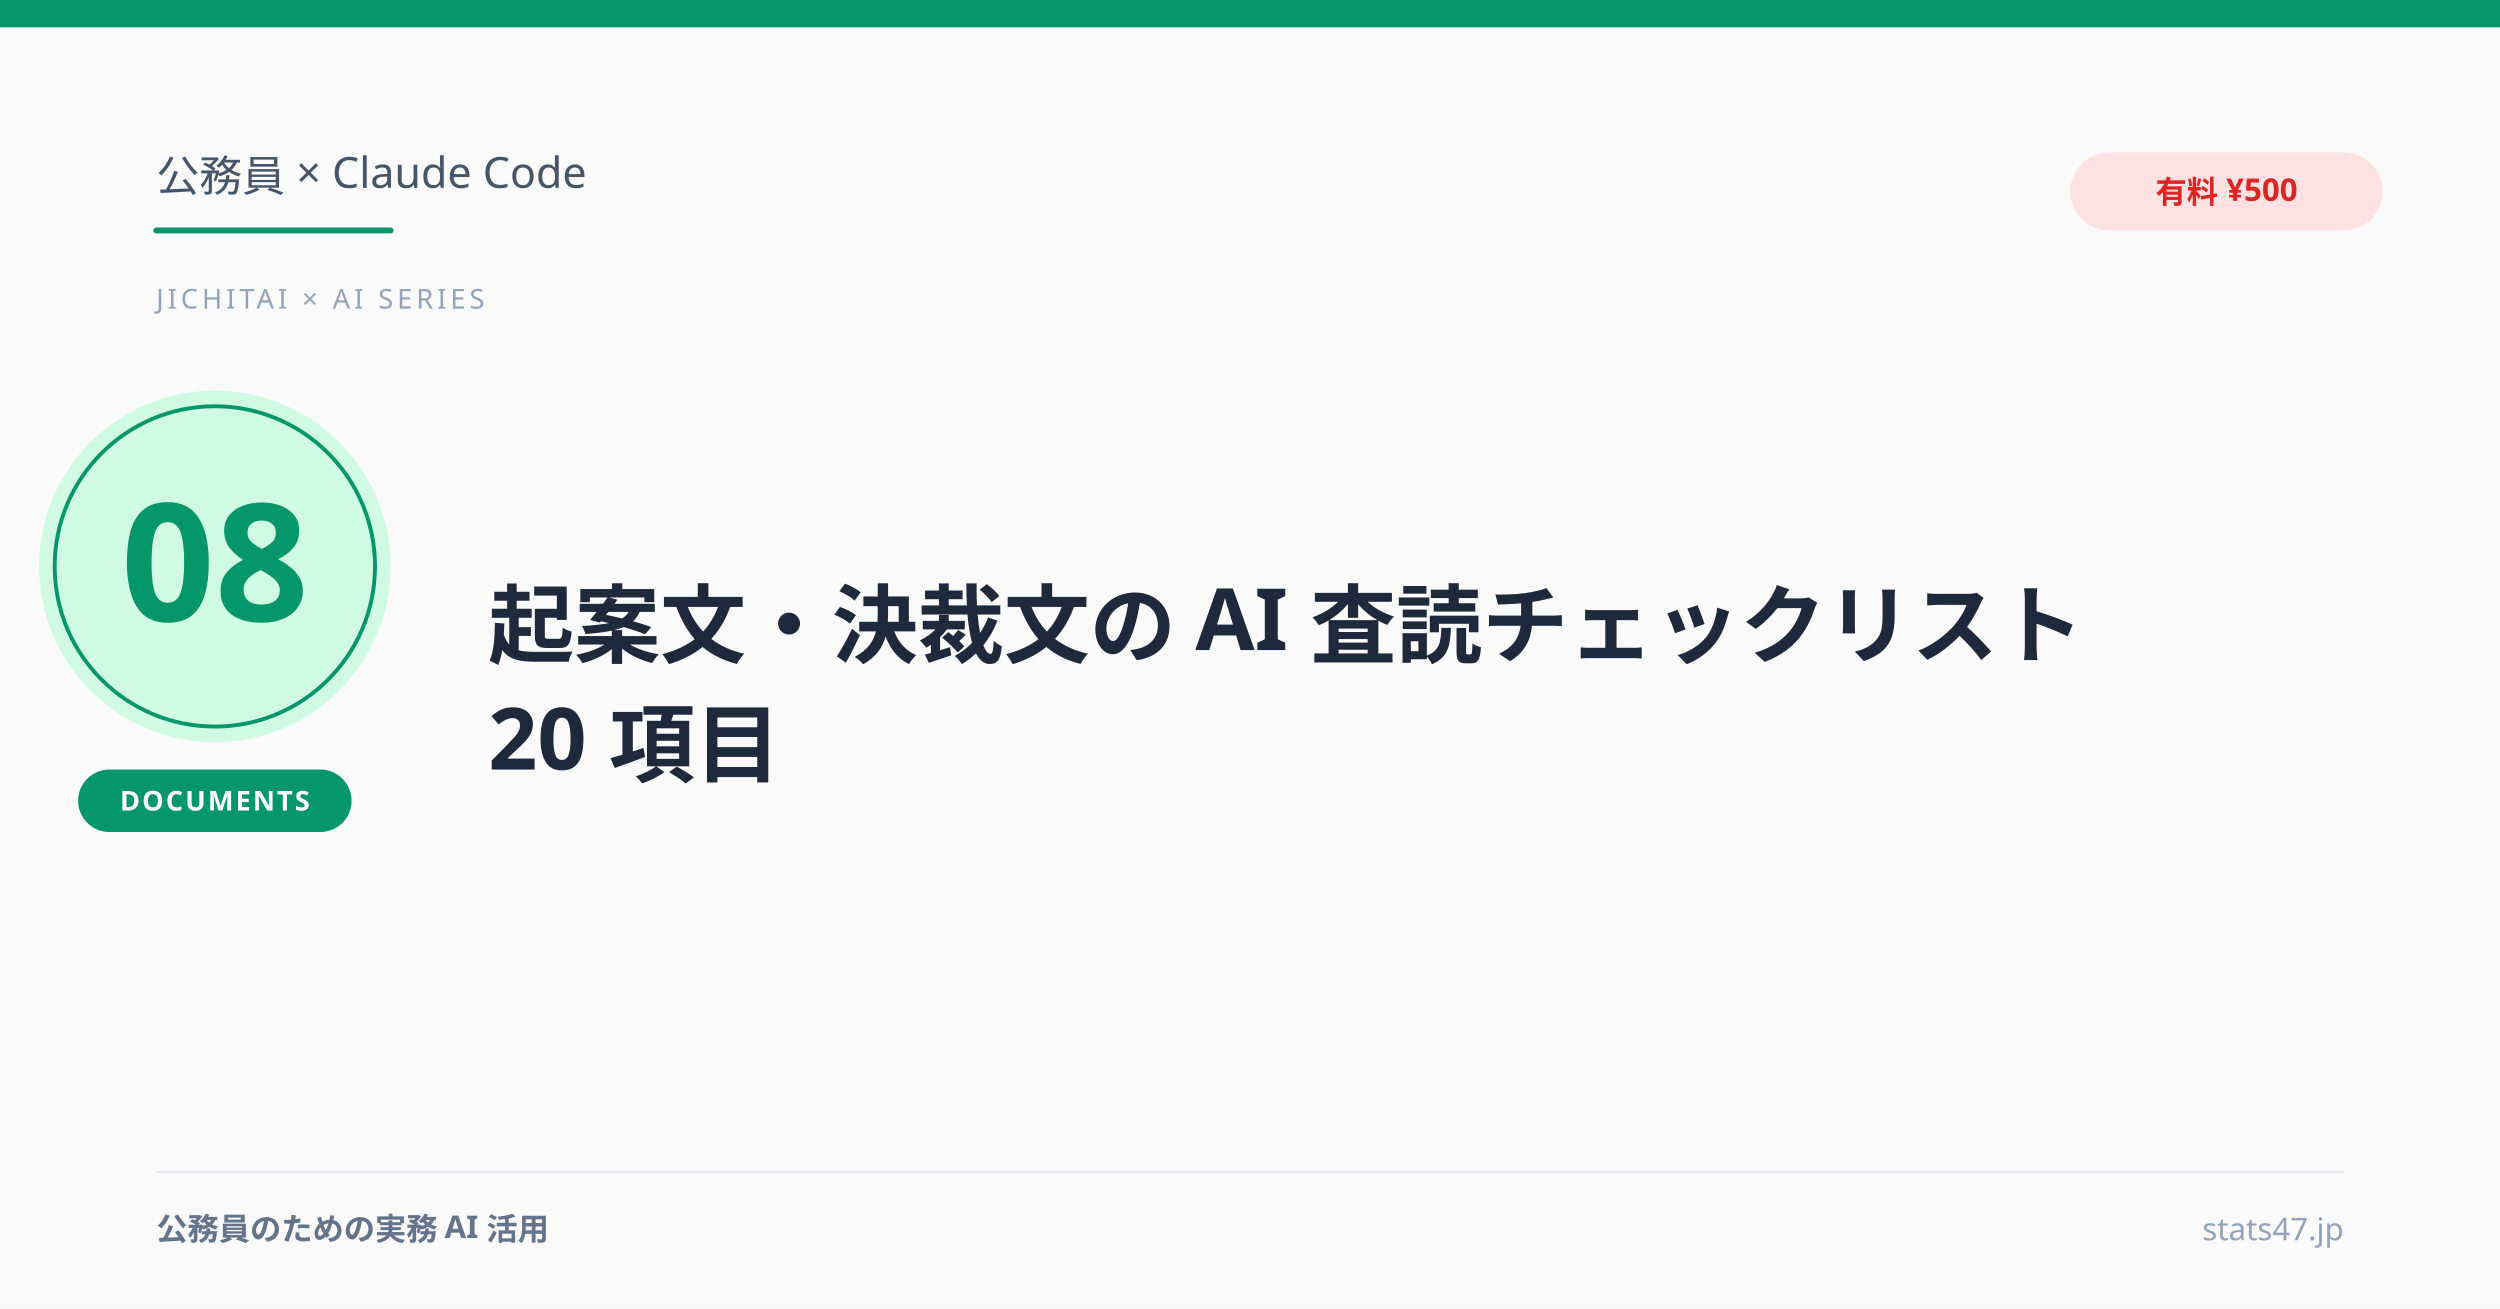
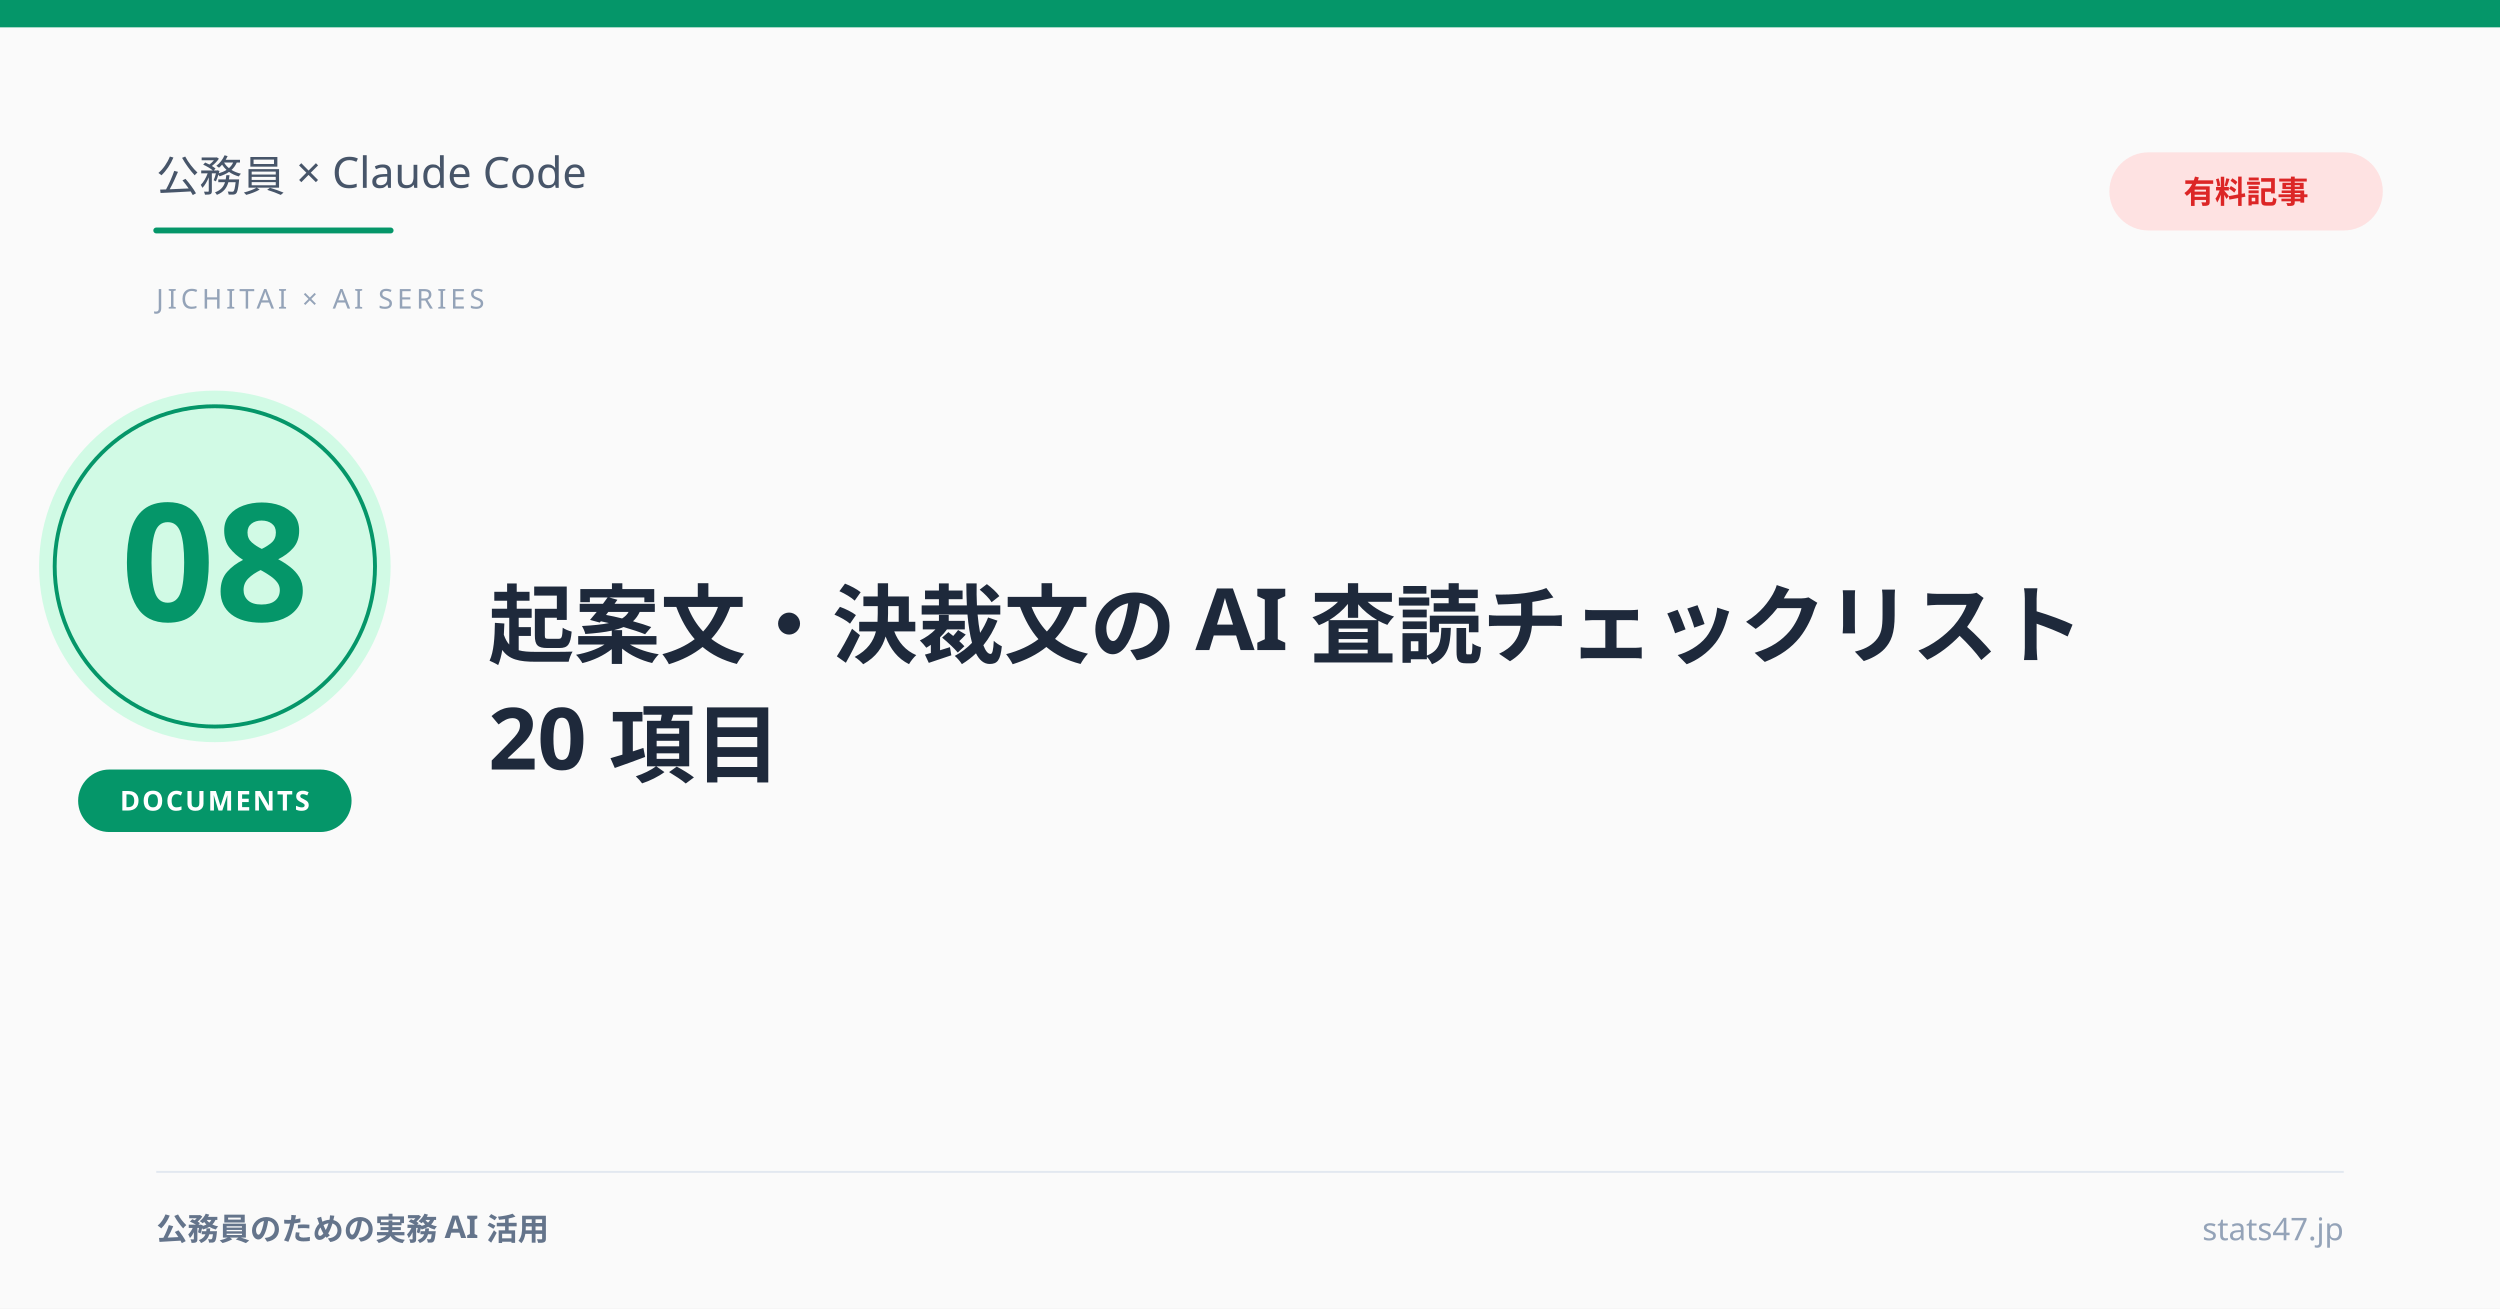
<svg xmlns="http://www.w3.org/2000/svg" viewBox="0 0 1280 670" width="1280" height="670">
  <style>
  text { font-family: 'Hiragino Kaku Gothic ProN', 'Yu Gothic', 'Noto Sans JP', sans-serif; }
</style>
  <rect width="1280" height="670" fill="#fafafa" />
  <rect x="0" y="0" width="1280" height="14" fill="#059669" />
  <text x="80" y="98" font-size="22" font-weight="500" fill="#475569">公務員 × Claude Code</text>
  <line x1="80" y1="118" x2="200" y2="118" stroke="#059669" stroke-width="3" stroke-linecap="round" />
  <text x="80" y="158" font-size="14" font-weight="500" fill="#94a3b8" letter-spacing="2">JICHITAI × AI SERIES</text>
  <circle cx="110" cy="290" r="90" fill="#d1fae5" />
  <circle cx="110" cy="290" r="82" fill="none" stroke="#059669" stroke-width="2" />
  <text x="110" y="318" text-anchor="middle" font-size="84" font-weight="900" fill="#059669">08</text>
  <rect x="40" y="394" width="140" height="32" rx="16" fill="#059669" />
  <text x="110" y="415" text-anchor="middle" font-size="14" font-weight="700" fill="#ffffff" letter-spacing="1">DOCUMENTS</text>
  <text x="250" y="336" font-size="44" font-weight="bold" fill="#1e293b">起案文・決裁文の AI 査読チェックリスト</text>
  <text x="250" y="394" font-size="44" font-weight="bold" fill="#1e293b">20 項目</text>
-   <rect x="1060" y="78" width="160" height="40" rx="20" fill="#fee2e2" />
-   <text x="1140" y="104" text-anchor="middle" font-size="16" font-weight="700" fill="#dc2626">有料 ¥500</text>
+   <rect x="1080" y="78" width="140" height="40" rx="20" fill="#fee2e2" />
+   <text x="1150" y="104" text-anchor="middle" font-size="16" font-weight="700" fill="#dc2626">有料記事</text>
  <line x1="80" y1="600" x2="1200" y2="600" stroke="#e2e8f0" stroke-width="1" />
  <text x="80" y="635" font-size="16" font-weight="600" fill="#64748b">公務員のための実務 AI 活用</text>
  <text x="1200" y="635" text-anchor="end" font-size="16" font-weight="500" fill="#94a3b8">stats47.jp</text>
</svg>
